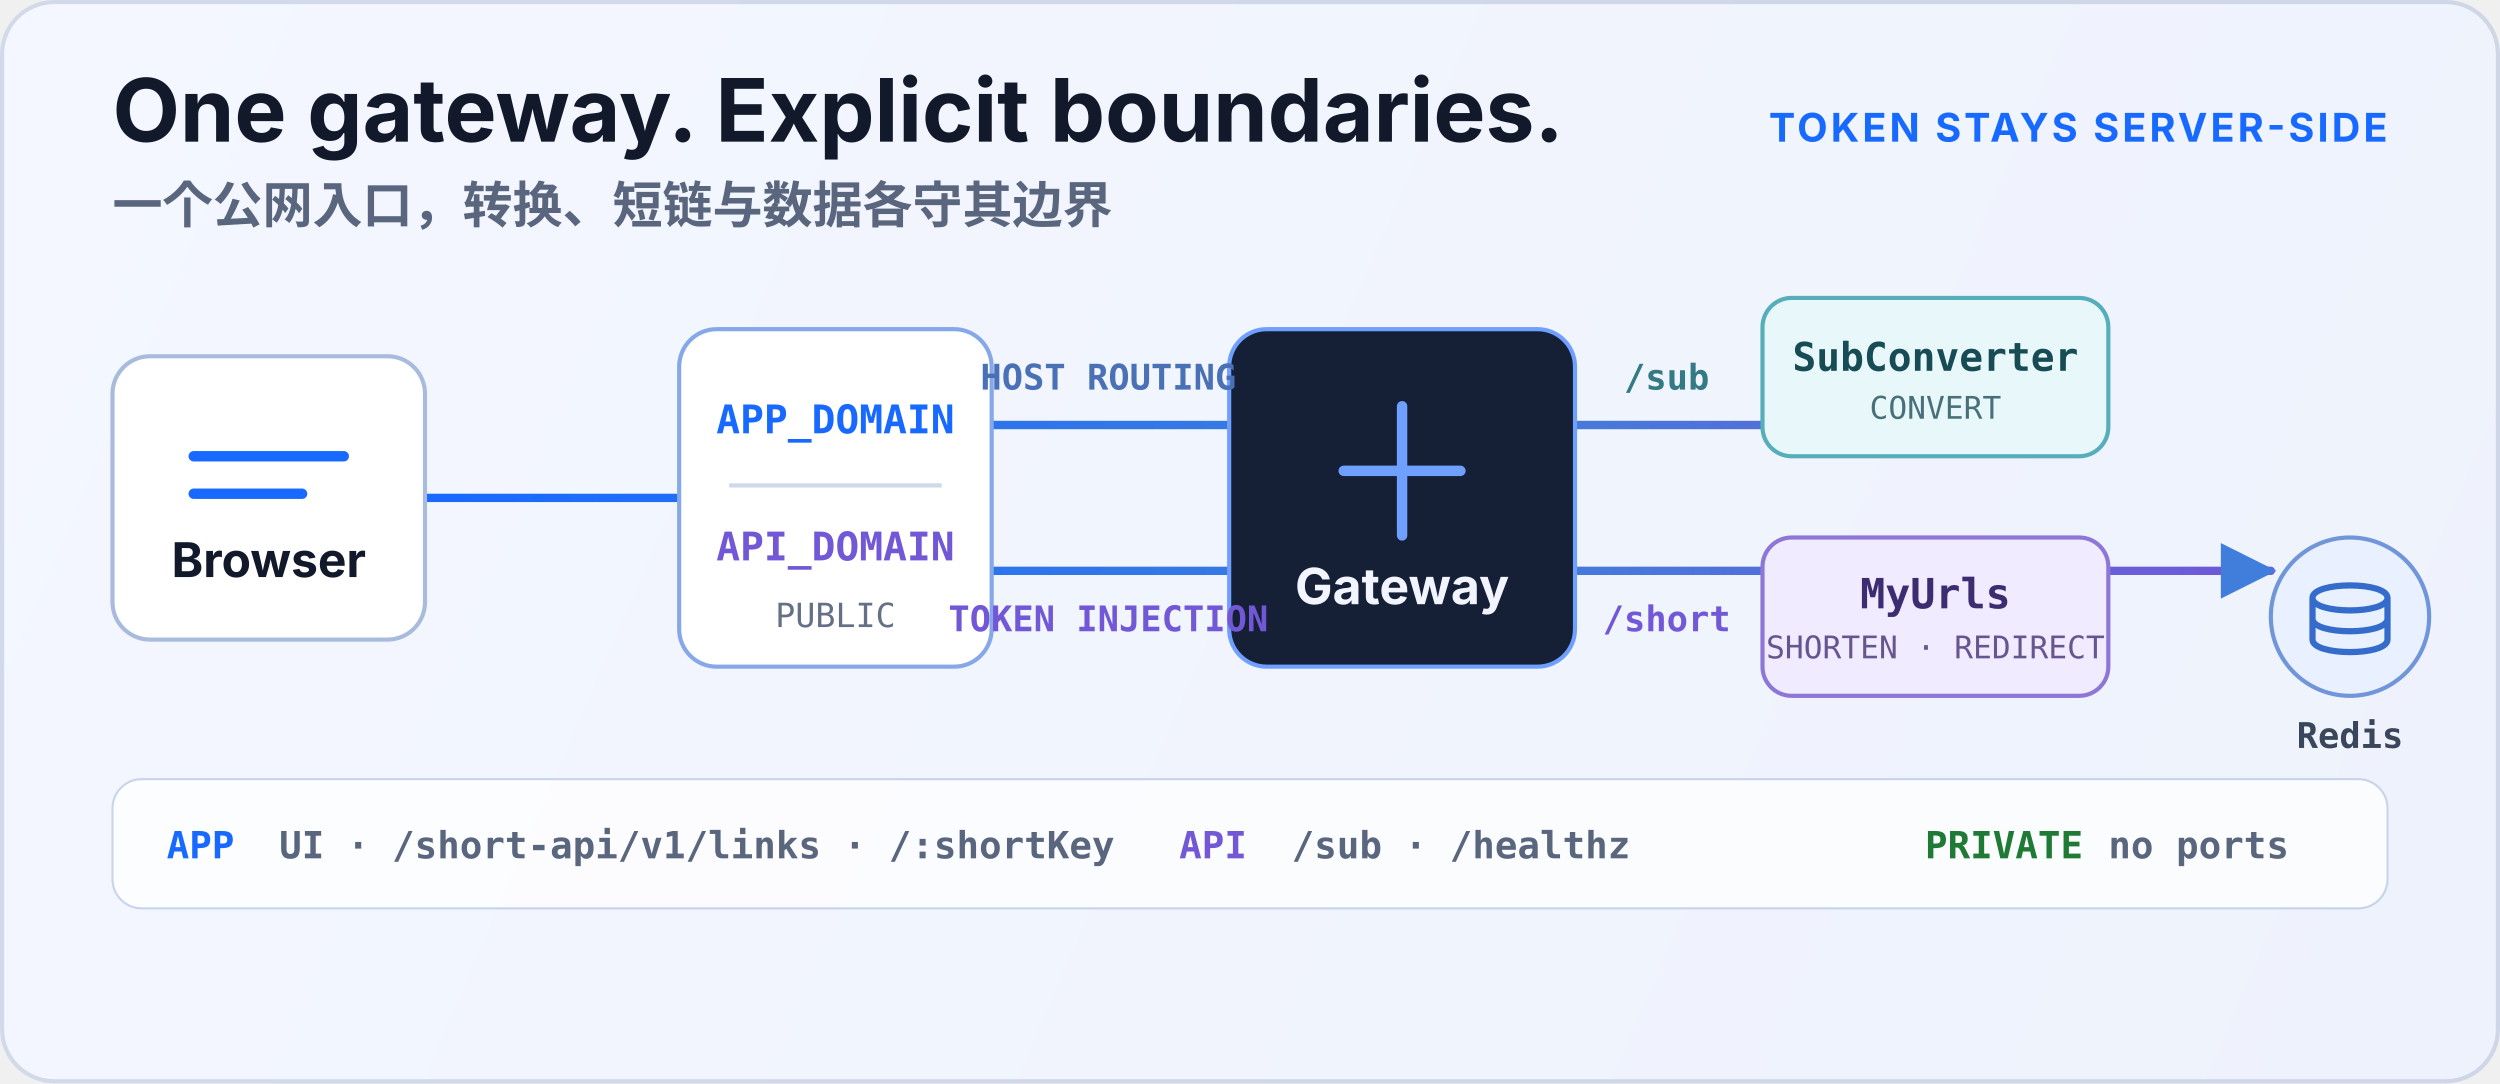
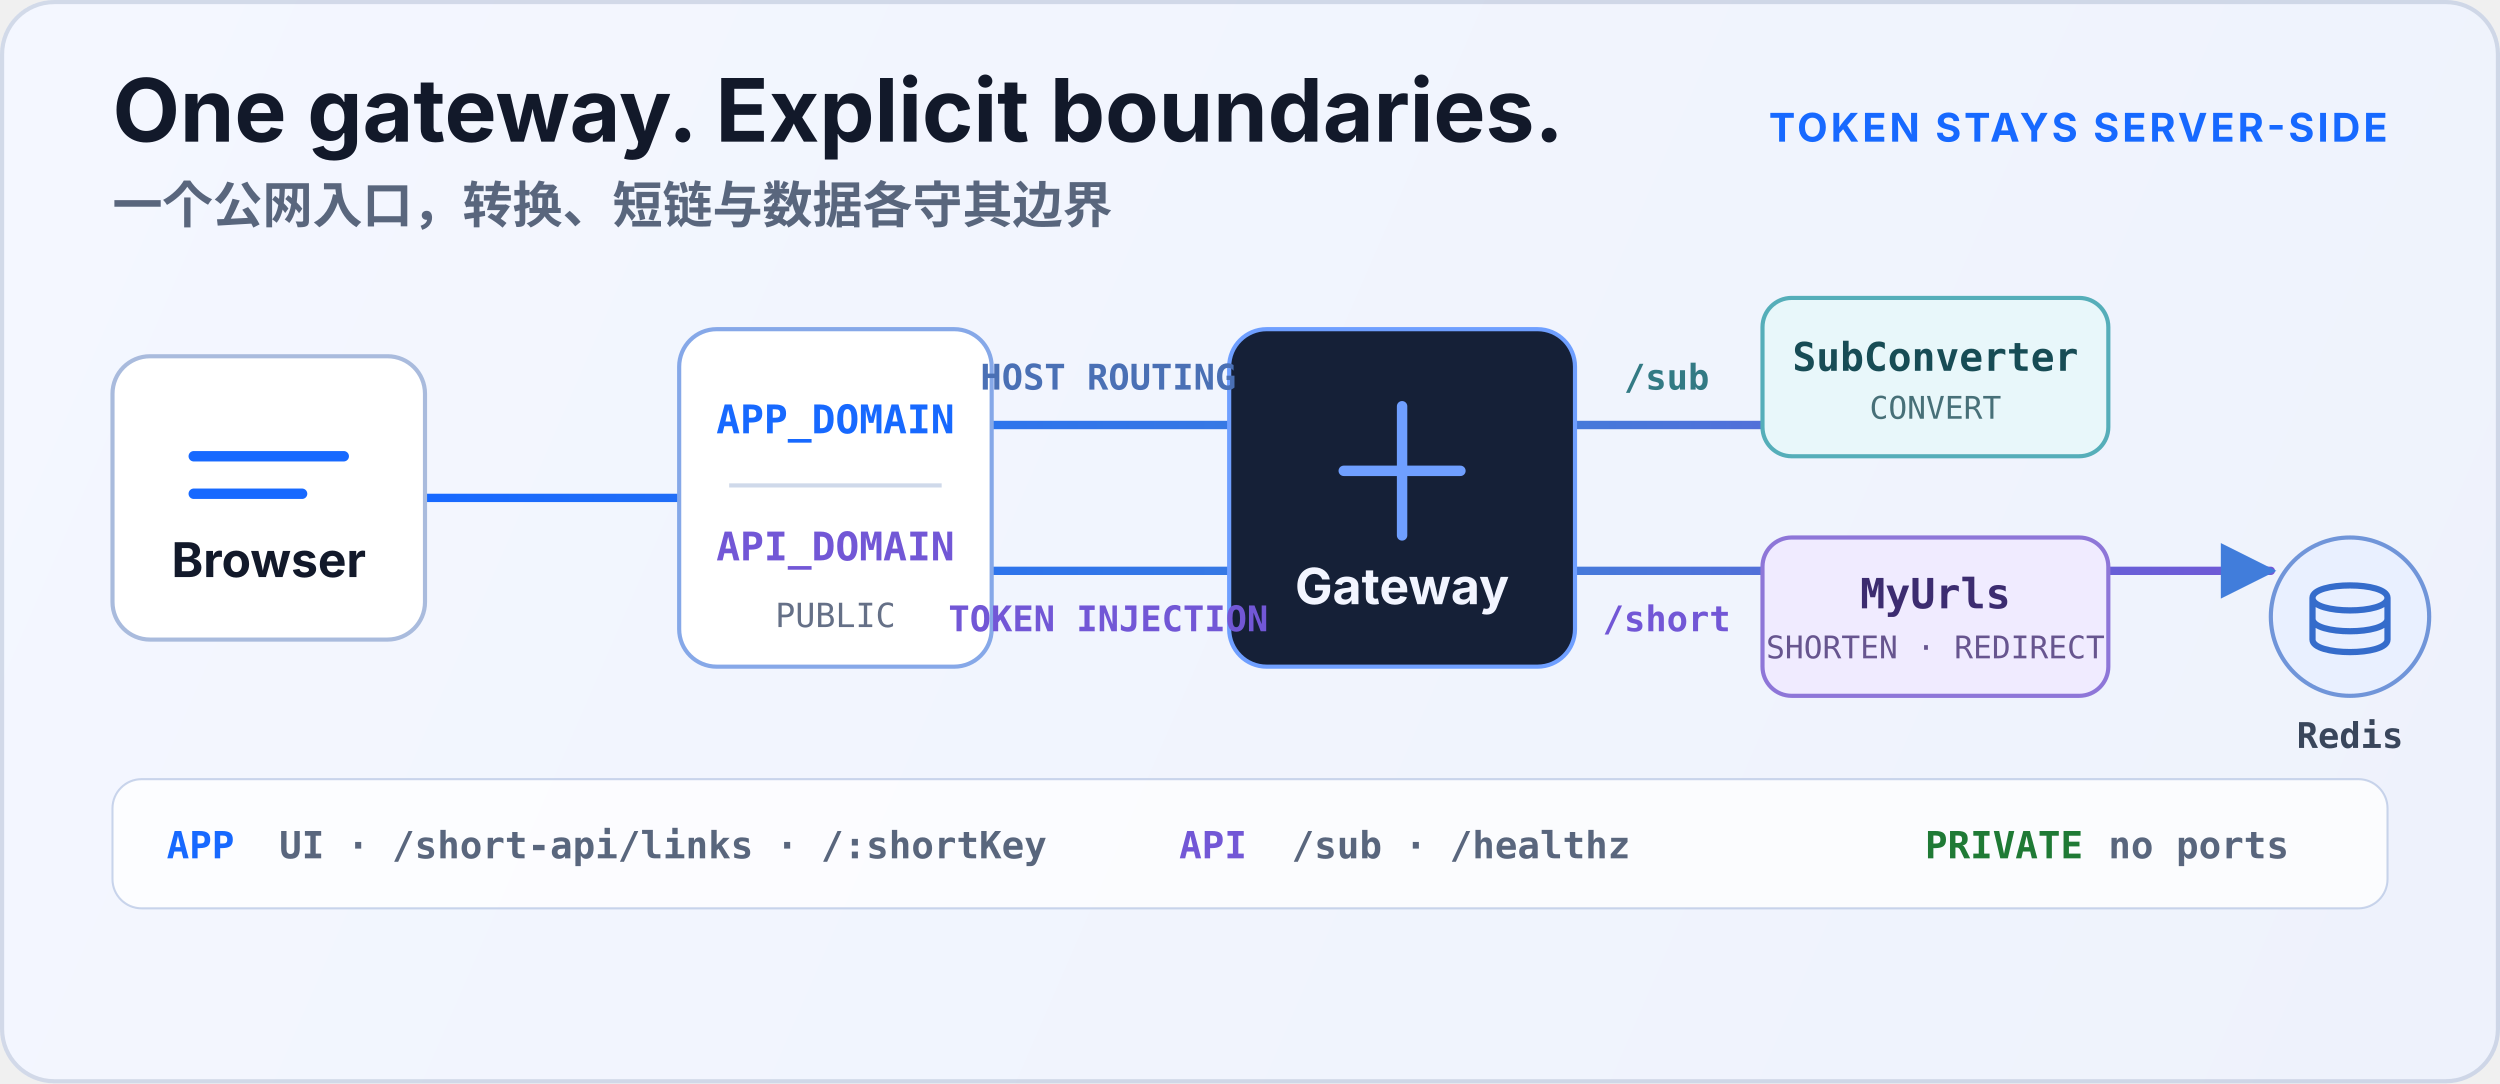
<svg xmlns="http://www.w3.org/2000/svg" width="1200" height="520" viewBox="0 0 1200 520" role="img" aria-labelledby="title desc">
  <defs>
    <linearGradient id="ground" x1="0" y1="0" x2="1200" y2="520" gradientUnits="userSpaceOnUse">
      <stop stop-color="#F4F7FF" />
      <stop offset="1" stop-color="#EEF2FC" />
    </linearGradient>
    <linearGradient id="flow" x1="206" y1="0" x2="1090" y2="0" gradientUnits="userSpaceOnUse">
      <stop stop-color="#1769FF" />
      <stop offset="0.58" stop-color="#417DDB" />
      <stop offset="1" stop-color="#7257D6" />
    </linearGradient>
    <marker id="arrow" viewBox="0 0 12 12" refX="10" refY="6" markerWidth="8" markerHeight="8" orient="auto">
      <path d="M1 1L11 6L1 11Z" fill="#417DDB" />
    </marker>
  </defs>
  <rect width="1200" height="520" rx="26" fill="url(#ground)" />
  <rect x="1" y="1" width="1198" height="518" rx="25" fill="none" stroke="#5D739B" stroke-opacity="0.22" stroke-width="2" />
  <g font-family="-apple-system, BlinkMacSystemFont, 'Segoe UI', 'PingFang SC', sans-serif">
    <text x="54" y="68" fill="#12192A" font-size="42" font-weight="750">One gateway. Explicit boundaries.</text>
    <text x="54" y="107" fill="#59667D" font-size="24" font-weight="560">一个公网入口，转换、短链与数据各守其边界</text>
    <text x="1146" y="68" text-anchor="end" fill="#1769FF" font-size="19" font-weight="700" letter-spacing="1.5">TOKEN STAYS SERVER-SIDE</text>
  </g>
  <path d="M205 239H325M475 204H590M475 274H590M756 204H846M756 274H846M1012 274H1090" fill="none" stroke="url(#flow)" stroke-width="4" stroke-linecap="round" marker-end="url(#arrow)" />
  <g transform="translate(54 171)" font-family="-apple-system, BlinkMacSystemFont, 'Segoe UI', sans-serif">
    <rect width="150" height="136" rx="18" fill="#FFFFFF" stroke="#A9BBDD" stroke-width="2" />
    <path d="M39 48H111M39 66H91" stroke="#1769FF" stroke-width="5" stroke-linecap="round" />
    <text x="75" y="106" text-anchor="middle" fill="#12192A" font-size="23" font-weight="700">Browser</text>
  </g>
  <g transform="translate(326 158)" font-family="ui-monospace, SFMono-Regular, Menlo, monospace">
    <rect width="150" height="162" rx="18" fill="#FFFFFF" stroke="#86A8E8" stroke-width="2" />
    <text x="75" y="50" text-anchor="middle" fill="#1769FF" font-size="19" font-weight="700">APP_DOMAIN</text>
    <path d="M24 75H126" stroke="#CFD9EA" stroke-width="2" />
    <text x="75" y="111" text-anchor="middle" fill="#7257D6" font-size="19" font-weight="700">API_DOMAIN</text>
    <text x="75" y="143" text-anchor="middle" fill="#657087" font-size="16">PUBLIC</text>
  </g>
  <g transform="translate(590 158)" font-family="-apple-system, BlinkMacSystemFont, 'Segoe UI', sans-serif">
    <rect width="166" height="162" rx="18" fill="#152037" stroke="#6F9FFF" stroke-width="2" />
    <path d="M83 37V99M55 68H111" stroke="#6F9FFF" stroke-width="5" stroke-linecap="round" />
    <text x="83" y="132" text-anchor="middle" fill="#F2F5FF" font-size="24" font-weight="700">Gateway</text>
  </g>
  <g transform="translate(846 143)" font-family="ui-monospace, SFMono-Regular, Menlo, monospace">
    <rect width="166" height="76" rx="14" fill="#E8F7FA" stroke="#55AEB9" stroke-width="2" />
    <text x="83" y="35" text-anchor="middle" fill="#174C55" font-size="19" font-weight="700">SubConverter</text>
    <text x="83" y="58" text-anchor="middle" fill="#477078" font-size="15">CONVERT</text>
    <rect y="115" width="166" height="76" rx="14" fill="#F0EBFF" stroke="#8E76D8" stroke-width="2" />
    <text x="83" y="149" text-anchor="middle" fill="#3C2C70" font-size="20" font-weight="700">MyUrls</text>
    <text x="83" y="173" text-anchor="middle" fill="#67558F" font-size="15">SHORTEN · REDIRECT</text>
  </g>
  <g transform="translate(1090 258)" font-family="ui-monospace, SFMono-Regular, Menlo, monospace">
    <rect width="76" height="76" rx="38" fill="#E9F0FF" stroke="#7095D9" stroke-width="2" />
    <path d="M20 29C20 21 56 21 56 29V49C56 57 20 57 20 49ZM20 29C20 37 56 37 56 29M20 39C20 47 56 47 56 39" fill="none" stroke="#356CCB" stroke-width="3" />
    <text x="38" y="101" text-anchor="middle" fill="#39465B" font-size="17" font-weight="700">Redis</text>
  </g>
  <g font-family="ui-monospace, SFMono-Regular, Menlo, monospace" font-size="17" font-weight="650">
    <text x="532" y="187" text-anchor="middle" fill="#4A70B5">HOST ROUTING</text>
    <text x="532" y="303" text-anchor="middle" fill="#7257D6">TOKEN INJECTION</text>
    <text x="800" y="187" text-anchor="middle" fill="#337A84">/sub</text>
    <text x="800" y="303" text-anchor="middle" fill="#7257D6">/short</text>
  </g>
  <rect x="54" y="374" width="1092" height="62" rx="14" fill="#FFFFFF" fill-opacity="0.74" stroke="#A9BBDD" stroke-opacity="0.6" />
  <g font-family="ui-monospace, SFMono-Regular, Menlo, monospace" font-size="18" font-weight="650">
    <text x="80" y="412" fill="#1769FF">APP</text>
-     <text x="134" y="412" fill="#59667D">UI · /short-api/v1/links · /:shortKey</text>
+     <text x="134" y="412" fill="#59667D">UI · /short-api/links · /:shortKey</text>
    <text x="566" y="412" fill="#7257D6">API</text>
    <text x="620" y="412" fill="#59667D">/sub · /healthz</text>
    <text x="924" y="412" fill="#1F7A35">PRIVATE</text>
    <text x="1012" y="412" fill="#59667D">no ports</text>
  </g>
</svg>
